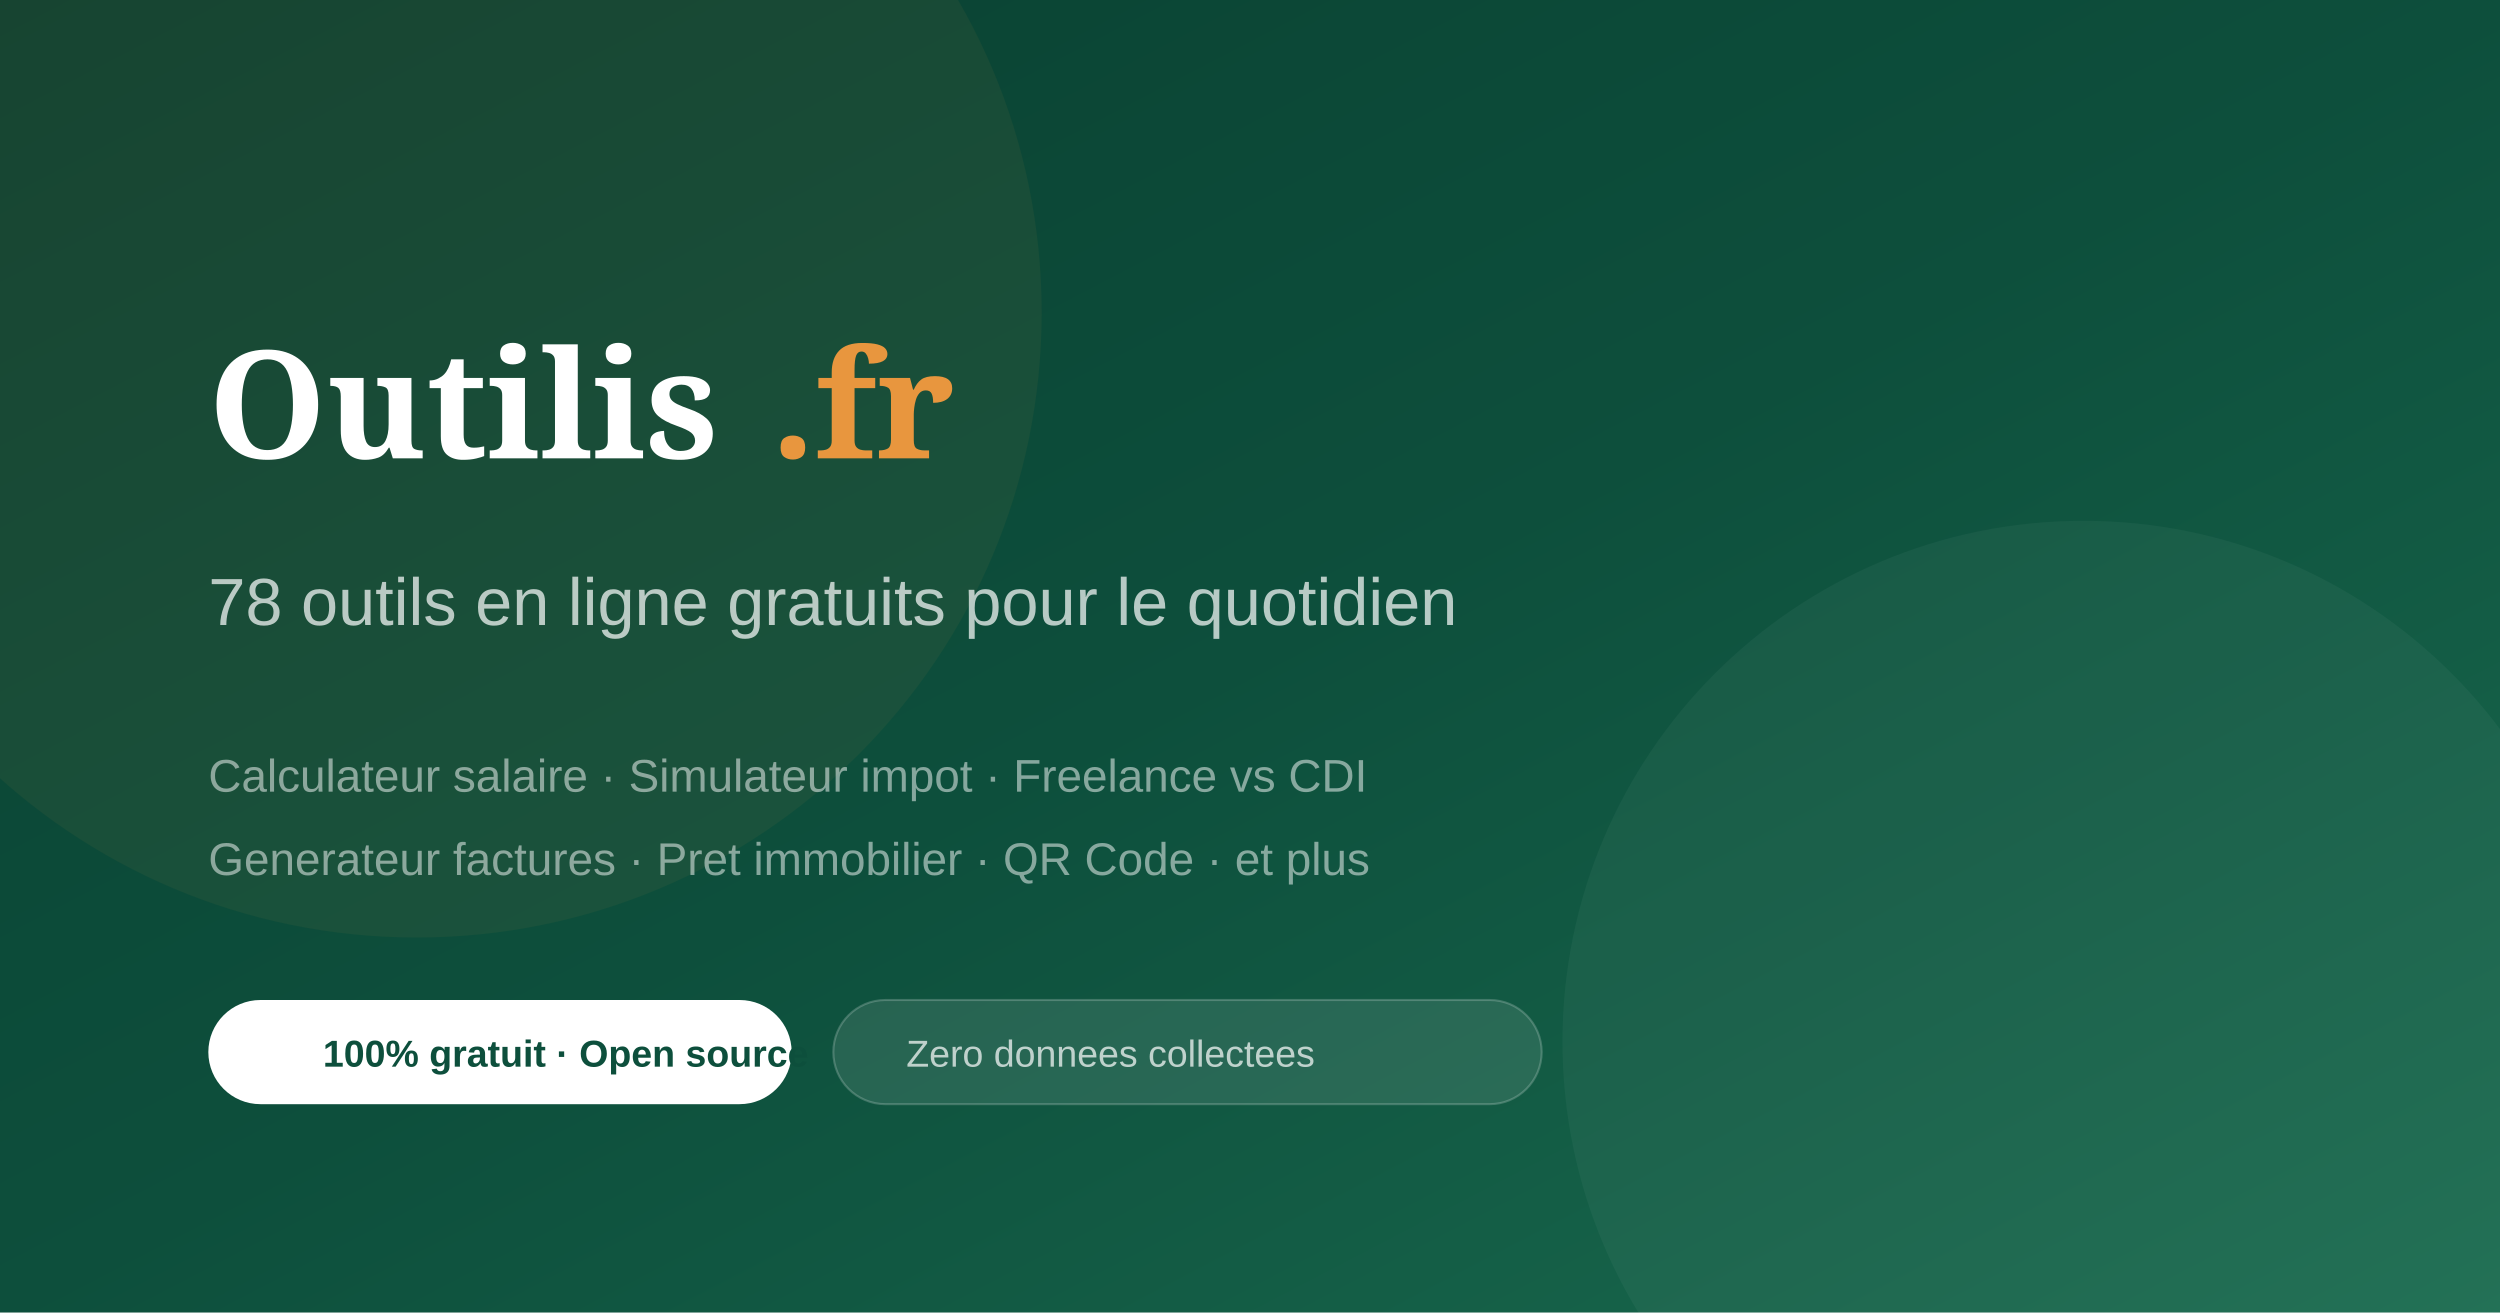
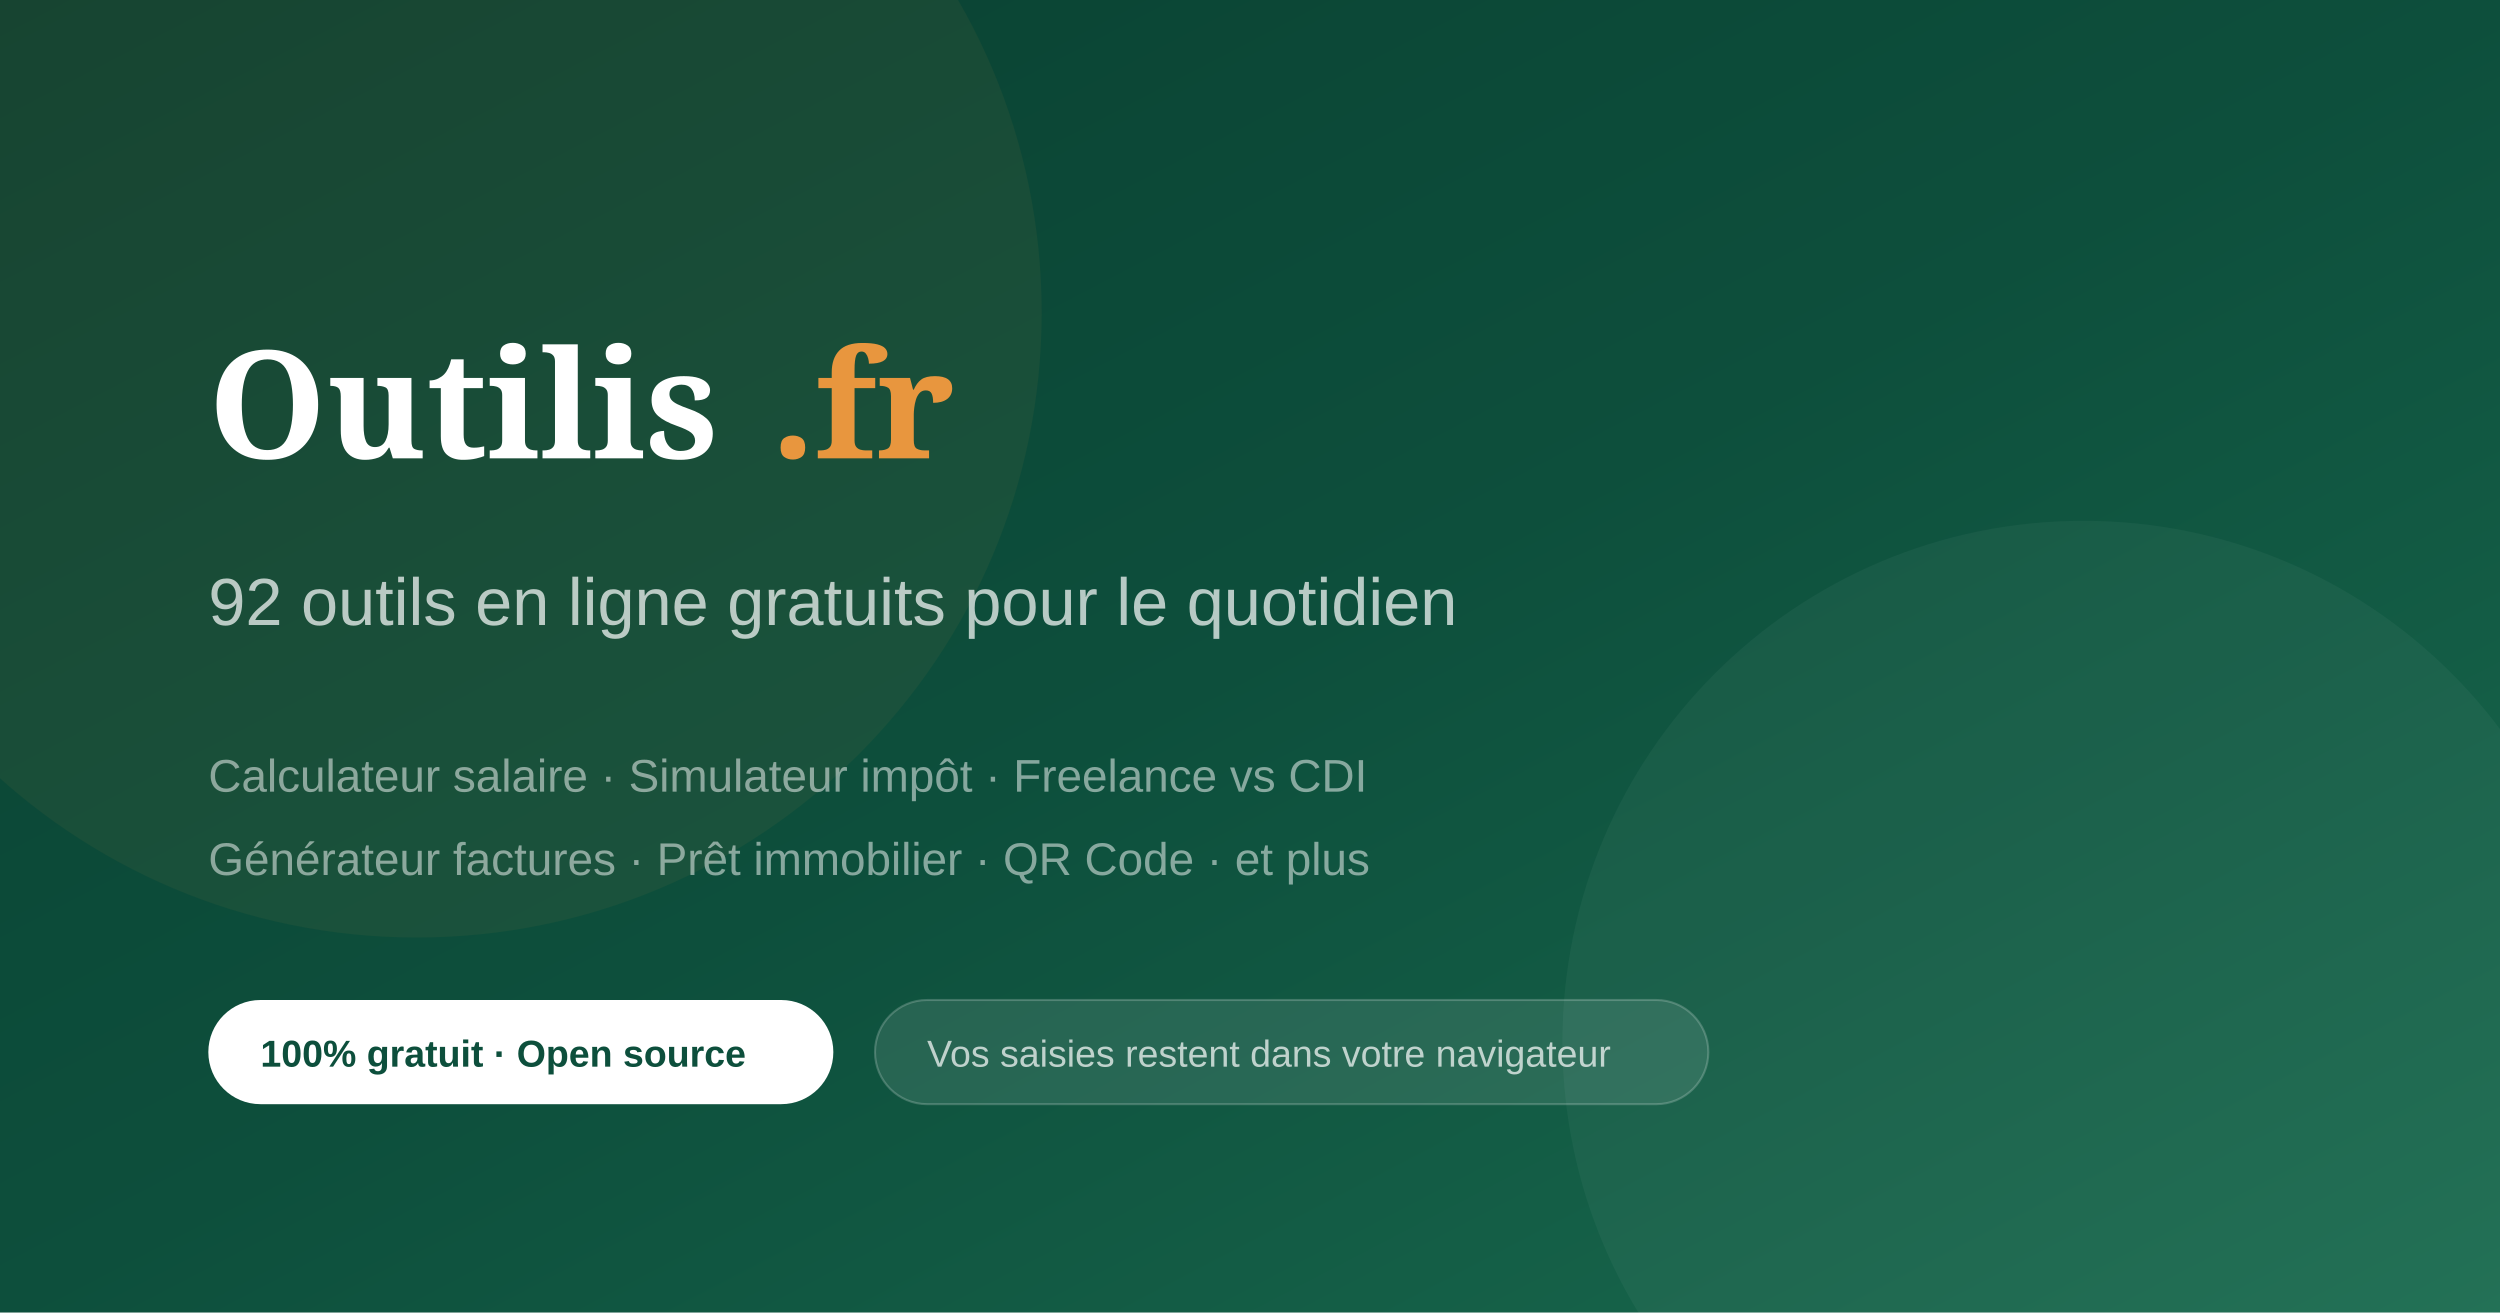
<svg xmlns="http://www.w3.org/2000/svg" width="1200" height="630">
  <defs>
    <linearGradient id="bg" x1="0%" y1="0%" x2="100%" y2="100%">
      <stop offset="0%" style="stop-color:#0a3f30" />
      <stop offset="50%" style="stop-color:#0d4f3c" />
      <stop offset="100%" style="stop-color:#1a6b4f" />
    </linearGradient>
  </defs>
  <rect width="1200" height="630" fill="url(#bg)" />
  <circle cx="200" cy="150" r="300" fill="#e8963e" opacity="0.06" />
  <circle cx="1000" cy="500" r="250" fill="#ffffff" opacity="0.04" />
  <text x="100" y="220" font-family="Georgia, serif" font-size="72" fill="white" font-weight="bold">Outilis</text>
  <text x="370" y="220" font-family="Georgia, serif" font-size="72" fill="#e8963e" font-weight="bold">.fr</text>
-   <text x="100" y="300" font-family="Arial, sans-serif" font-size="32" fill="rgba(255,255,255,0.7)">78 outils en ligne gratuits pour le quotidien</text>
-   <text x="100" y="380" font-family="Arial, sans-serif" font-size="22" fill="rgba(255,255,255,0.5)">Calculateur salaire · Simulateur impot · Freelance vs CDI</text>
-   <text x="100" y="420" font-family="Arial, sans-serif" font-size="22" fill="rgba(255,255,255,0.5)">Generateur factures · Pret immobilier · QR Code · et plus</text>
-   <rect x="100" y="480" width="280" height="50" rx="25" fill="white" />
-   <text x="155" y="512" font-family="Arial, sans-serif" font-size="18" fill="#0d4f3c" font-weight="bold">100% gratuit · Open source</text>
-   <rect x="400" y="480" width="340" height="50" rx="25" fill="rgba(255,255,255,0.1)" stroke="rgba(255,255,255,0.2)" stroke-width="1" />
-   <text x="435" y="512" font-family="Arial, sans-serif" font-size="18" fill="rgba(255,255,255,0.7)">Zero donnees collectees</text>
+   <text x="100" y="300" font-family="Arial, sans-serif" font-size="32" fill="rgba(255,255,255,0.7)">92 outils en ligne gratuits pour le quotidien</text>
+   <text x="100" y="380" font-family="Arial, sans-serif" font-size="22" fill="rgba(255,255,255,0.5)">Calculateur salaire · Simulateur impôt · Freelance vs CDI</text>
+   <text x="100" y="420" font-family="Arial, sans-serif" font-size="22" fill="rgba(255,255,255,0.5)">Générateur factures · Prêt immobilier · QR Code · et plus</text>
+   <rect x="100" y="480" width="300" height="50" rx="25" fill="white" />
+   <text x="125" y="512" font-family="Arial, sans-serif" font-size="18" fill="#0d4f3c" font-weight="bold">100% gratuit · Open source</text>
+   <rect x="420" y="480" width="400" height="50" rx="25" fill="rgba(255,255,255,0.1)" stroke="rgba(255,255,255,0.2)" stroke-width="1" />
+   <text x="445" y="512" font-family="Arial, sans-serif" font-size="18" fill="rgba(255,255,255,0.7)">Vos saisies restent dans votre navigateur</text>
</svg>
